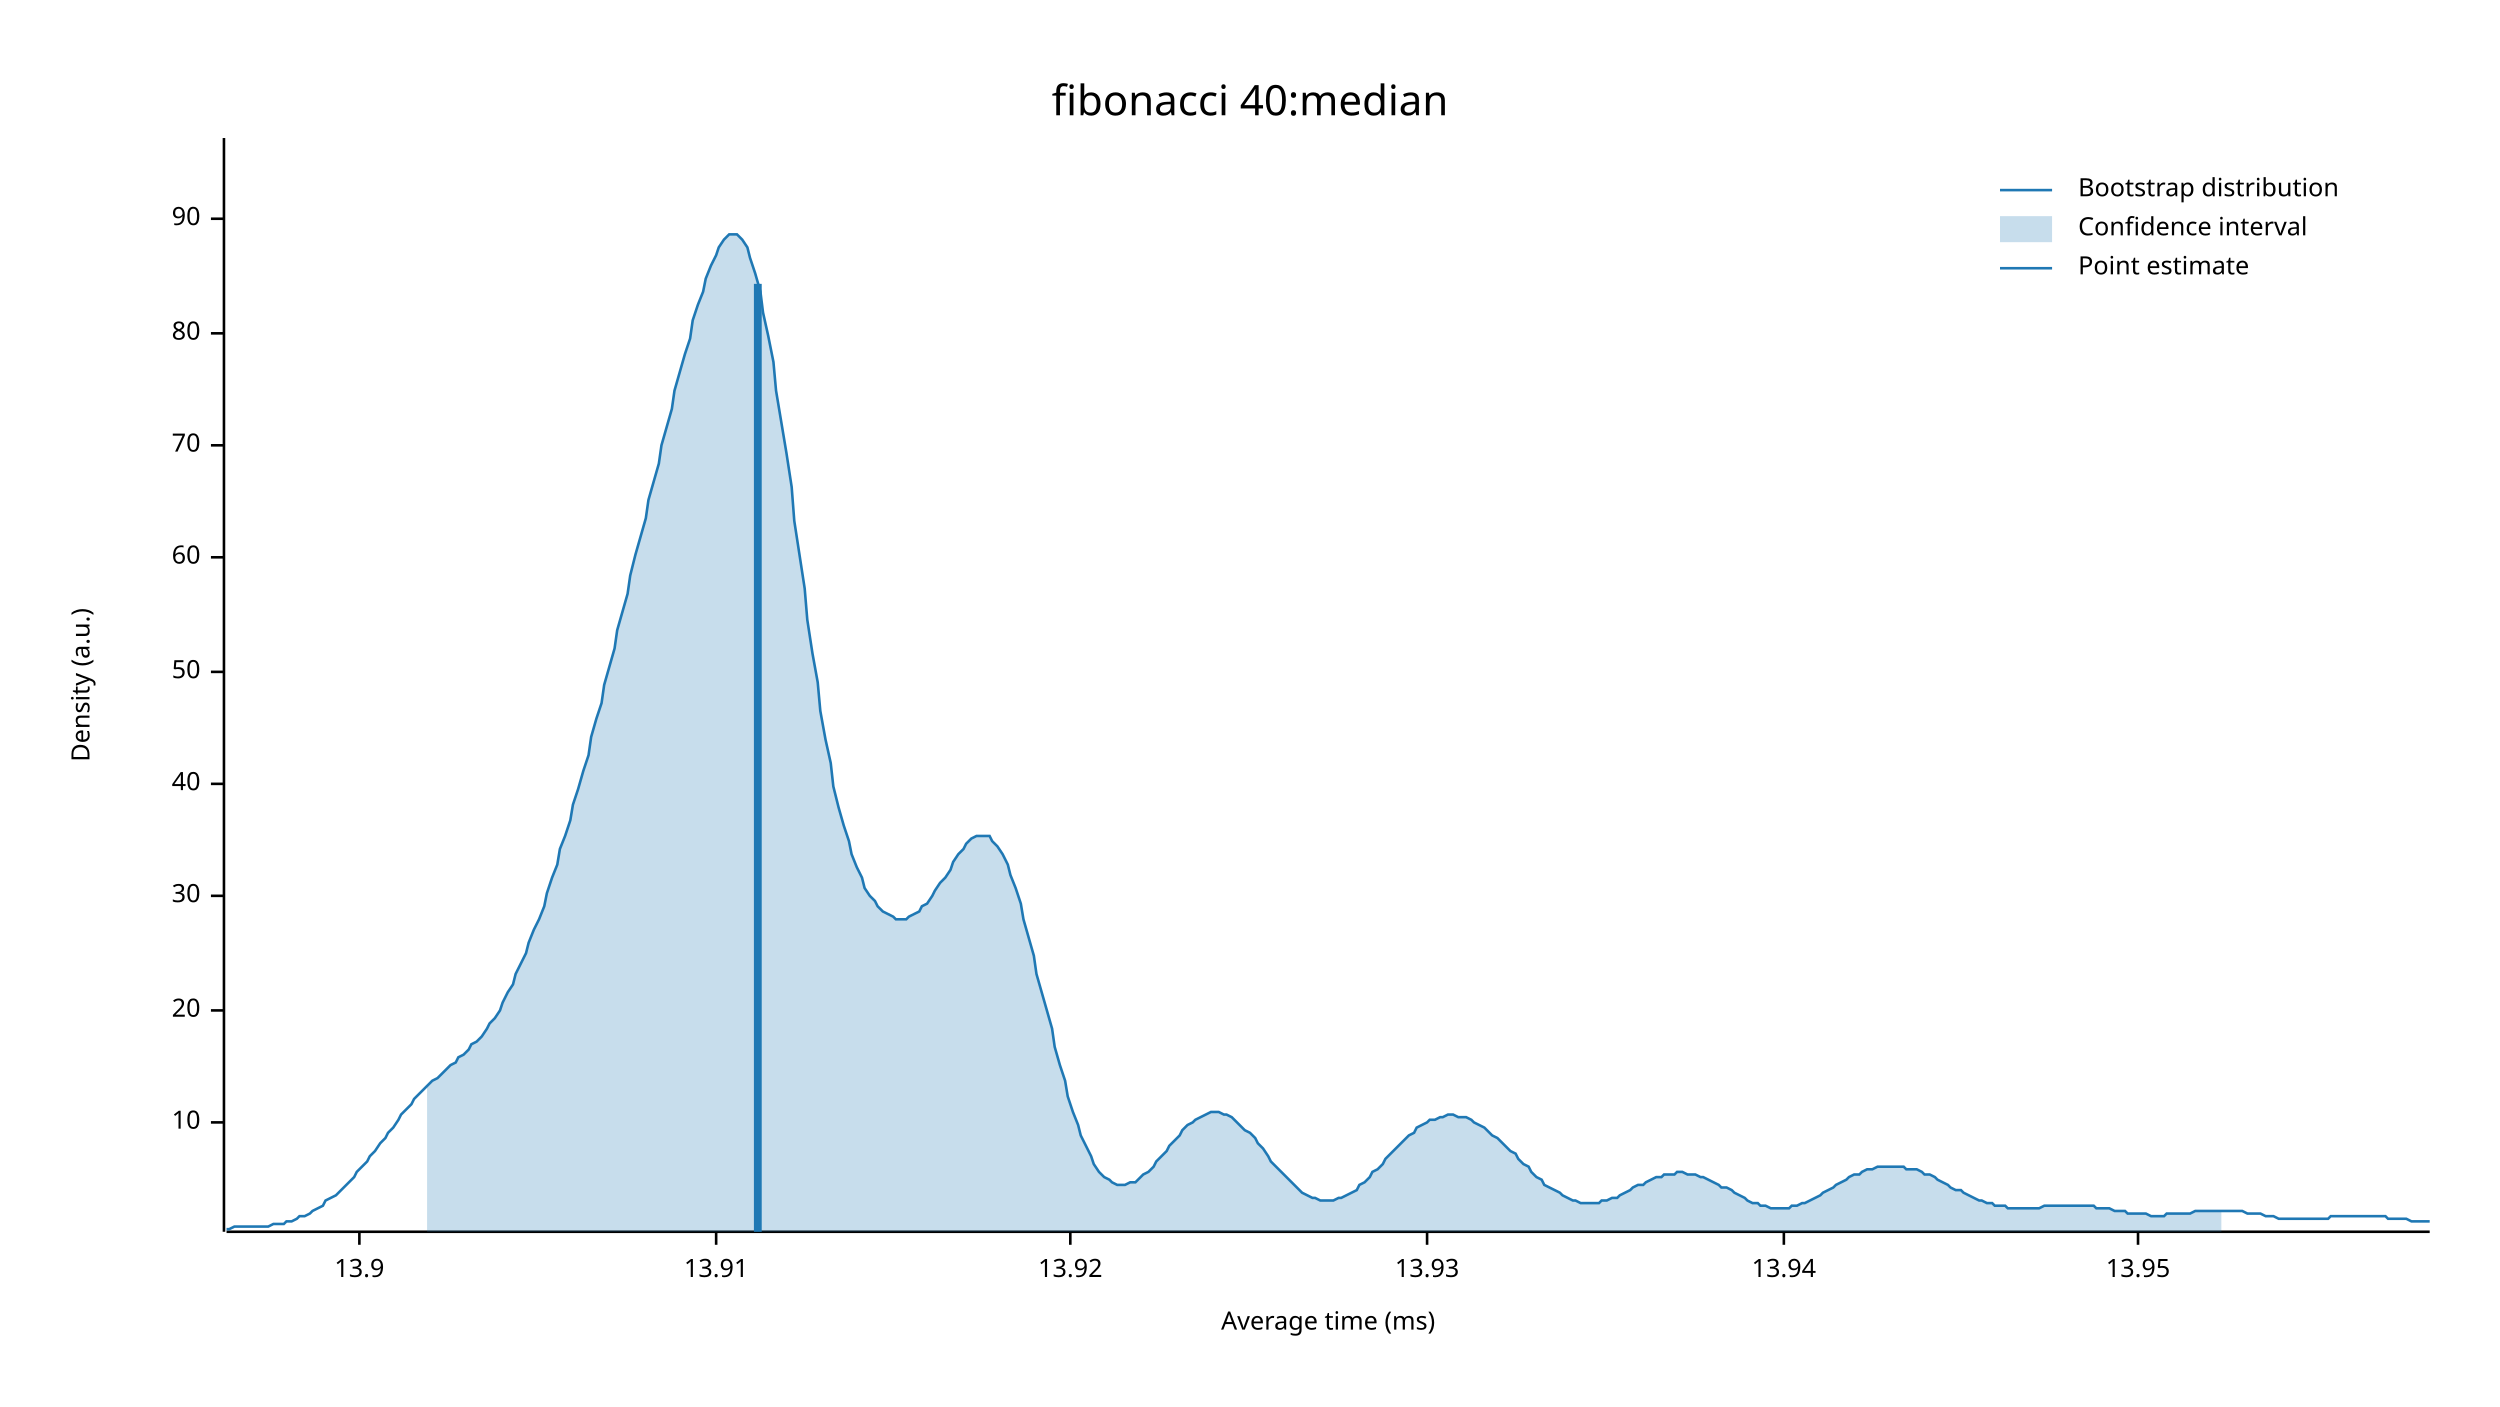
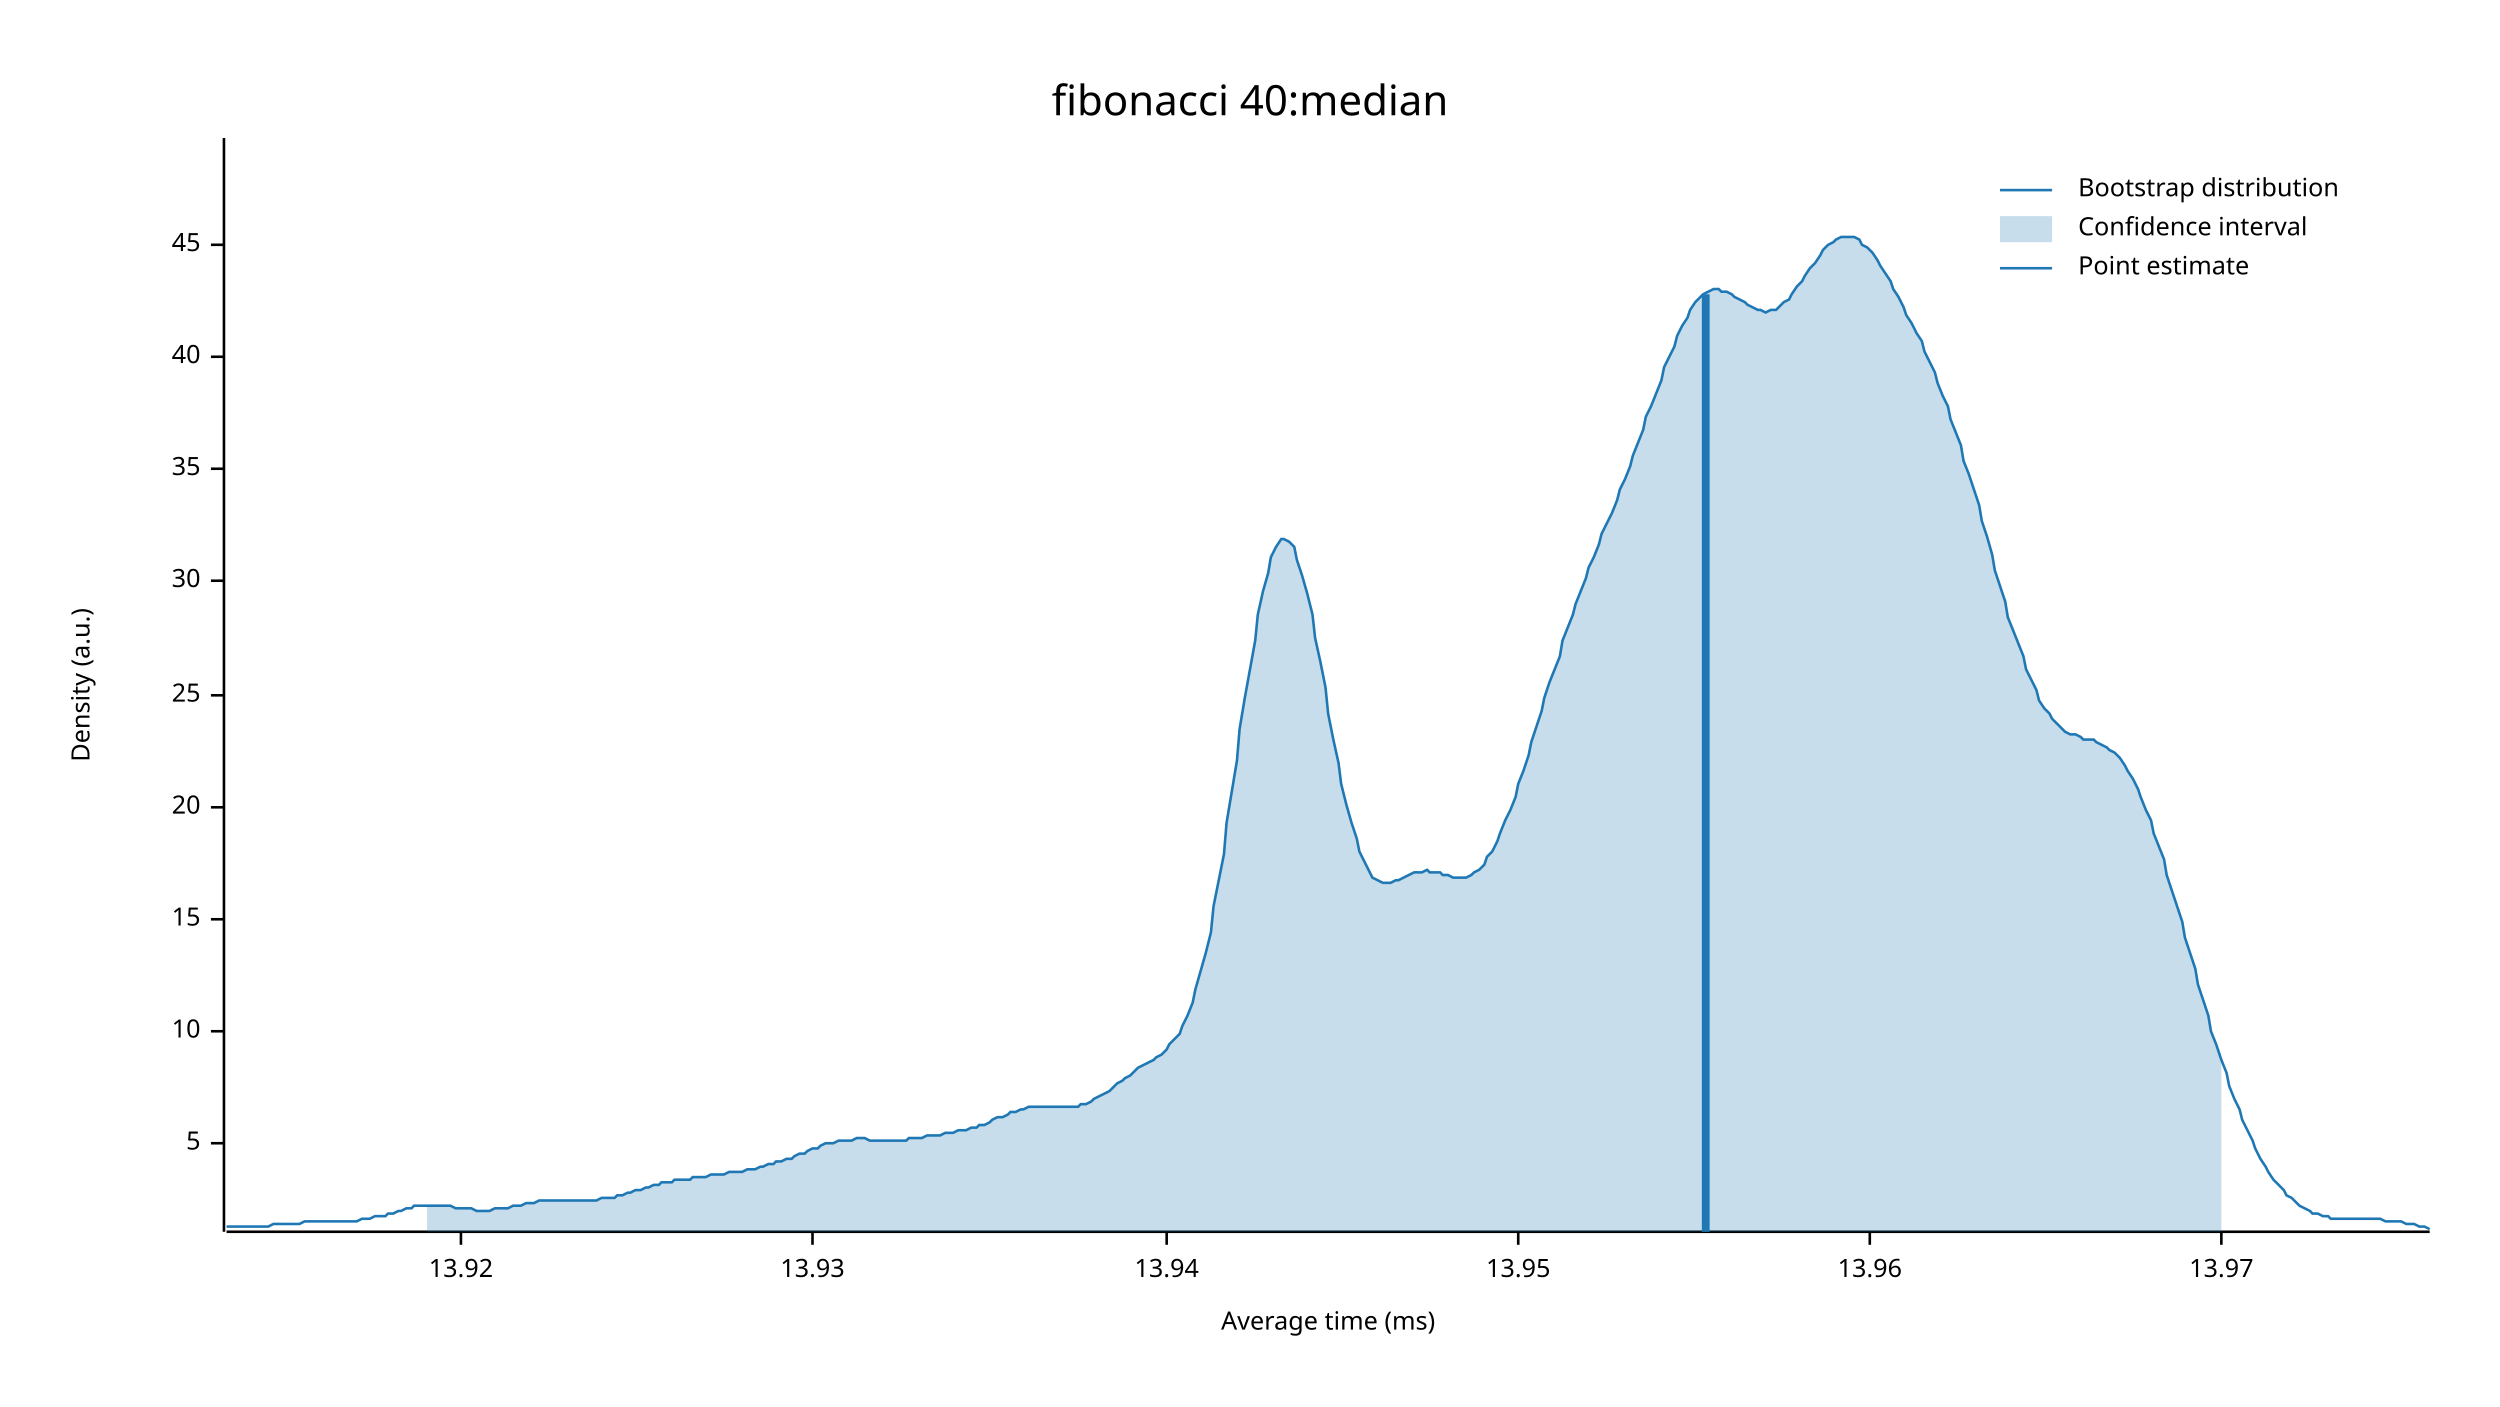
<svg xmlns="http://www.w3.org/2000/svg" width="960" height="540">
  <text x="480" y="32" dy="0.76em" text-anchor="middle" font-family="sans-serif" font-size="16.129" opacity="1" fill="#000000">
fibonacci 40:median
</text>
  <text x="27" y="263" dy="0.76em" text-anchor="middle" font-family="sans-serif" font-size="9.677" opacity="1" fill="#000000" transform="rotate(270, 27, 263)">
Density (a.u.)
</text>
  <text x="510" y="513" dy="-0.5ex" text-anchor="middle" font-family="sans-serif" font-size="9.677" opacity="1" fill="#000000">
Average time (ms)
</text>
  <polyline fill="none" opacity="1" stroke="#000000" stroke-width="1" points="86,53 86,473 " />
-   <text x="77" y="431" dy="0.5ex" text-anchor="end" font-family="sans-serif" font-size="9.677" opacity="1" fill="#000000">
+   <text x="77" y="439" dy="0.5ex" text-anchor="end" font-family="sans-serif" font-size="9.677" opacity="1" fill="#000000">
+ 5
+ </text>
+   <polyline fill="none" opacity="1" stroke="#000000" stroke-width="1" points="81,439 86,439 " />
+   <text x="77" y="396" dy="0.5ex" text-anchor="end" font-family="sans-serif" font-size="9.677" opacity="1" fill="#000000">
10
</text>
-   <polyline fill="none" opacity="1" stroke="#000000" stroke-width="1" points="81,431 86,431 " />
-   <text x="77" y="388" dy="0.5ex" text-anchor="end" font-family="sans-serif" font-size="9.677" opacity="1" fill="#000000">
+   <polyline fill="none" opacity="1" stroke="#000000" stroke-width="1" points="81,396 86,396 " />
+   <text x="77" y="353" dy="0.5ex" text-anchor="end" font-family="sans-serif" font-size="9.677" opacity="1" fill="#000000">
+ 15
+ </text>
+   <polyline fill="none" opacity="1" stroke="#000000" stroke-width="1" points="81,353 86,353 " />
+   <text x="77" y="310" dy="0.5ex" text-anchor="end" font-family="sans-serif" font-size="9.677" opacity="1" fill="#000000">
20
</text>
-   <polyline fill="none" opacity="1" stroke="#000000" stroke-width="1" points="81,388 86,388 " />
-   <text x="77" y="344" dy="0.5ex" text-anchor="end" font-family="sans-serif" font-size="9.677" opacity="1" fill="#000000">
+   <polyline fill="none" opacity="1" stroke="#000000" stroke-width="1" points="81,310 86,310 " />
+   <text x="77" y="267" dy="0.5ex" text-anchor="end" font-family="sans-serif" font-size="9.677" opacity="1" fill="#000000">
+ 25
+ </text>
+   <polyline fill="none" opacity="1" stroke="#000000" stroke-width="1" points="81,267 86,267 " />
+   <text x="77" y="223" dy="0.5ex" text-anchor="end" font-family="sans-serif" font-size="9.677" opacity="1" fill="#000000">
30
</text>
-   <polyline fill="none" opacity="1" stroke="#000000" stroke-width="1" points="81,344 86,344 " />
-   <text x="77" y="301" dy="0.5ex" text-anchor="end" font-family="sans-serif" font-size="9.677" opacity="1" fill="#000000">
+   <polyline fill="none" opacity="1" stroke="#000000" stroke-width="1" points="81,223 86,223 " />
+   <text x="77" y="180" dy="0.5ex" text-anchor="end" font-family="sans-serif" font-size="9.677" opacity="1" fill="#000000">
+ 35
+ </text>
+   <polyline fill="none" opacity="1" stroke="#000000" stroke-width="1" points="81,180 86,180 " />
+   <text x="77" y="137" dy="0.5ex" text-anchor="end" font-family="sans-serif" font-size="9.677" opacity="1" fill="#000000">
40
</text>
-   <polyline fill="none" opacity="1" stroke="#000000" stroke-width="1" points="81,301 86,301 " />
-   <text x="77" y="258" dy="0.5ex" text-anchor="end" font-family="sans-serif" font-size="9.677" opacity="1" fill="#000000">
- 50
+   <polyline fill="none" opacity="1" stroke="#000000" stroke-width="1" points="81,137 86,137 " />
+   <text x="77" y="94" dy="0.5ex" text-anchor="end" font-family="sans-serif" font-size="9.677" opacity="1" fill="#000000">
+ 45
</text>
-   <polyline fill="none" opacity="1" stroke="#000000" stroke-width="1" points="81,258 86,258 " />
-   <text x="77" y="214" dy="0.5ex" text-anchor="end" font-family="sans-serif" font-size="9.677" opacity="1" fill="#000000">
- 60
- </text>
-   <polyline fill="none" opacity="1" stroke="#000000" stroke-width="1" points="81,214 86,214 " />
-   <text x="77" y="171" dy="0.5ex" text-anchor="end" font-family="sans-serif" font-size="9.677" opacity="1" fill="#000000">
- 70
- </text>
-   <polyline fill="none" opacity="1" stroke="#000000" stroke-width="1" points="81,171 86,171 " />
-   <text x="77" y="128" dy="0.5ex" text-anchor="end" font-family="sans-serif" font-size="9.677" opacity="1" fill="#000000">
- 80
- </text>
-   <polyline fill="none" opacity="1" stroke="#000000" stroke-width="1" points="81,128 86,128 " />
-   <text x="77" y="84" dy="0.5ex" text-anchor="end" font-family="sans-serif" font-size="9.677" opacity="1" fill="#000000">
- 90
- </text>
-   <polyline fill="none" opacity="1" stroke="#000000" stroke-width="1" points="81,84 86,84 " />
+   <polyline fill="none" opacity="1" stroke="#000000" stroke-width="1" points="81,94 86,94 " />
  <polyline fill="none" opacity="1" stroke="#000000" stroke-width="1" points="87,473 933,473 " />
-   <text x="138" y="483" dy="0.76em" text-anchor="middle" font-family="sans-serif" font-size="9.677" opacity="1" fill="#000000">
- 13.9
- </text>
-   <polyline fill="none" opacity="1" stroke="#000000" stroke-width="1" points="138,473 138,478 " />
-   <text x="275" y="483" dy="0.76em" text-anchor="middle" font-family="sans-serif" font-size="9.677" opacity="1" fill="#000000">
- 13.91
- </text>
-   <polyline fill="none" opacity="1" stroke="#000000" stroke-width="1" points="275,473 275,478 " />
-   <text x="411" y="483" dy="0.76em" text-anchor="middle" font-family="sans-serif" font-size="9.677" opacity="1" fill="#000000">
+   <text x="177" y="483" dy="0.76em" text-anchor="middle" font-family="sans-serif" font-size="9.677" opacity="1" fill="#000000">
13.92
</text>
-   <polyline fill="none" opacity="1" stroke="#000000" stroke-width="1" points="411,473 411,478 " />
-   <text x="548" y="483" dy="0.76em" text-anchor="middle" font-family="sans-serif" font-size="9.677" opacity="1" fill="#000000">
+   <polyline fill="none" opacity="1" stroke="#000000" stroke-width="1" points="177,473 177,478 " />
+   <text x="312" y="483" dy="0.76em" text-anchor="middle" font-family="sans-serif" font-size="9.677" opacity="1" fill="#000000">
13.93
</text>
-   <polyline fill="none" opacity="1" stroke="#000000" stroke-width="1" points="548,473 548,478 " />
-   <text x="685" y="483" dy="0.76em" text-anchor="middle" font-family="sans-serif" font-size="9.677" opacity="1" fill="#000000">
+   <polyline fill="none" opacity="1" stroke="#000000" stroke-width="1" points="312,473 312,478 " />
+   <text x="448" y="483" dy="0.76em" text-anchor="middle" font-family="sans-serif" font-size="9.677" opacity="1" fill="#000000">
13.94
</text>
-   <polyline fill="none" opacity="1" stroke="#000000" stroke-width="1" points="685,473 685,478 " />
-   <text x="821" y="483" dy="0.76em" text-anchor="middle" font-family="sans-serif" font-size="9.677" opacity="1" fill="#000000">
+   <polyline fill="none" opacity="1" stroke="#000000" stroke-width="1" points="448,473 448,478 " />
+   <text x="583" y="483" dy="0.76em" text-anchor="middle" font-family="sans-serif" font-size="9.677" opacity="1" fill="#000000">
13.95
</text>
-   <polyline fill="none" opacity="1" stroke="#000000" stroke-width="1" points="821,473 821,478 " />
-   <polyline fill="none" opacity="1" stroke="#1F78B4" stroke-width="1" points="87,472 88,472 90,471 92,471 93,471 95,471 97,471 98,471 100,471 102,471 103,471 105,470 107,470 109,470 110,469 112,469 114,468 115,467 117,467 119,466 120,465 122,464 124,463 125,461 127,460 129,459 131,457 132,456 134,454 136,452 137,450 139,448 141,446 142,444 144,442 146,439 148,437 149,435 151,433 153,430 154,428 156,426 158,424 159,422 161,420 163,418 164,417 166,415 168,414 170,412 171,411 173,409 175,408 176,406 178,405 180,403 181,401 183,400 185,398 187,395 188,393 190,391 192,388 193,385 195,381 197,378 198,374 200,370 202,366 203,362 205,357 207,353 209,348 210,343 212,337 214,332 215,326 217,321 219,315 220,309 222,303 224,296 226,290 227,283 229,276 231,270 232,263 234,256 236,249 237,242 239,235 241,228 242,221 244,213 246,206 248,199 249,192 251,185 253,178 254,171 256,164 258,157 259,150 261,143 263,136 265,130 266,123 268,117 270,112 271,107 273,102 275,98 276,95 278,92 280,90 281,90 283,90 285,92 287,95 288,99 290,105 292,112 293,120 295,129 297,139 298,150 300,162 302,174 304,187 305,200 307,213 309,226 310,238 312,251 314,262 315,273 317,284 319,293 320,302 322,310 324,317 326,323 327,328 329,333 331,337 332,341 334,344 336,346 337,348 339,350 341,351 343,352 344,353 346,353 348,353 349,352 351,351 353,350 354,348 356,347 358,344 359,342 361,339 363,337 365,334 366,331 368,328 370,326 371,324 373,322 375,321 376,321 378,321 380,321 381,323 383,325 385,328 387,332 388,336 390,341 392,347 393,353 395,360 397,367 398,374 400,381 402,388 404,395 405,402 407,409 409,415 410,421 412,427 414,432 415,436 417,440 419,444 420,447 422,450 424,452 426,453 427,454 429,455 431,455 432,455 434,454 436,454 437,453 439,451 441,450 443,448 444,446 446,444 448,442 449,440 451,438 453,436 454,434 456,432 458,431 459,430 461,429 463,428 465,427 466,427 468,427 470,428 471,428 473,429 475,431 476,432 478,434 480,435 482,437 483,439 485,441 487,444 488,446 490,448 492,450 493,451 495,453 497,455 498,456 500,458 502,459 504,460 505,460 507,461 509,461 510,461 512,461 514,460 515,460 517,459 519,458 521,457 522,455 524,454 526,452 527,450 529,449 531,447 532,445 534,443 536,441 537,440 539,438 541,436 543,435 544,433 546,432 548,431 549,430 551,430 553,429 554,429 556,428 558,428 560,429 561,429 563,429 565,430 566,431 568,432 570,433 571,434 573,436 575,437 576,438 578,440 580,442 582,443 583,445 585,447 587,448 588,450 590,452 592,453 593,455 595,456 597,457 599,458 600,459 602,460 604,461 605,461 607,462 609,462 610,462 612,462 614,462 615,461 617,461 619,460 621,460 622,459 624,458 626,457 627,456 629,455 631,455 632,454 634,453 636,452 638,452 639,451 641,451 643,451 644,450 646,450 648,451 649,451 651,451 653,452 654,452 656,453 658,454 660,455 661,456 663,456 665,457 666,458 668,459 670,460 671,461 673,462 675,462 676,463 678,463 680,464 682,464 683,464 685,464 687,464 688,463 690,463 692,462 693,462 695,461 697,460 699,459 700,458 702,457 704,456 705,455 707,454 709,453 710,452 712,451 714,451 715,450 717,449 719,449 721,448 722,448 724,448 726,448 727,448 729,448 731,448 732,449 734,449 736,449 738,450 739,451 741,451 743,452 744,453 746,454 748,455 749,456 751,457 753,457 754,458 756,459 758,460 760,461 761,461 763,462 765,462 766,463 768,463 770,463 771,464 773,464 775,464 777,464 778,464 780,464 782,464 783,464 785,463 787,463 788,463 790,463 792,463 793,463 795,463 797,463 799,463 800,463 802,463 804,463 805,464 807,464 809,464 810,464 812,465 814,465 816,465 817,466 819,466 821,466 822,466 824,466 826,467 827,467 829,467 831,467 832,466 834,466 836,466 838,466 839,466 841,466 843,465 844,465 846,465 848,465 849,465 851,465 853,465 855,465 856,465 858,465 860,465 861,465 863,466 865,466 866,466 868,466 870,467 871,467 873,467 875,468 877,468 878,468 880,468 882,468 883,468 885,468 887,468 888,468 890,468 892,468 894,468 895,467 897,467 899,467 900,467 902,467 904,467 905,467 907,467 909,467 910,467 912,467 914,467 916,467 917,468 919,468 921,468 922,468 924,468 926,469 927,469 929,469 931,469 933,469 " />
-   <polygon opacity="0.25" fill="#1F78B4" points="164,417 166,415 168,414 170,412 171,411 173,409 175,408 176,406 178,405 180,403 181,401 183,400 185,398 187,395 188,393 190,391 192,388 193,385 195,381 197,378 198,374 200,370 202,366 203,362 205,357 207,353 209,348 210,343 212,337 214,332 215,326 217,321 219,315 220,309 222,303 224,296 226,290 227,283 229,276 231,270 232,263 234,256 236,249 237,242 239,235 241,228 242,221 244,213 246,206 248,199 249,192 251,185 253,178 254,171 256,164 258,157 259,150 261,143 263,136 265,130 266,123 268,117 270,112 271,107 273,102 275,98 276,95 278,92 280,90 281,90 283,90 285,92 287,95 288,99 290,105 292,112 293,120 295,129 297,139 298,150 300,162 302,174 304,187 305,200 307,213 309,226 310,238 312,251 314,262 315,273 317,284 319,293 320,302 322,310 324,317 326,323 327,328 329,333 331,337 332,341 334,344 336,346 337,348 339,350 341,351 343,352 344,353 346,353 348,353 349,352 351,351 353,350 354,348 356,347 358,344 359,342 361,339 363,337 365,334 366,331 368,328 370,326 371,324 373,322 375,321 376,321 378,321 380,321 381,323 383,325 385,328 387,332 388,336 390,341 392,347 393,353 395,360 397,367 398,374 400,381 402,388 404,395 405,402 407,409 409,415 410,421 412,427 414,432 415,436 417,440 419,444 420,447 422,450 424,452 426,453 427,454 429,455 431,455 432,455 434,454 436,454 437,453 439,451 441,450 443,448 444,446 446,444 448,442 449,440 451,438 453,436 454,434 456,432 458,431 459,430 461,429 463,428 465,427 466,427 468,427 470,428 471,428 473,429 475,431 476,432 478,434 480,435 482,437 483,439 485,441 487,444 488,446 490,448 492,450 493,451 495,453 497,455 498,456 500,458 502,459 504,460 505,460 507,461 509,461 510,461 512,461 514,460 515,460 517,459 519,458 521,457 522,455 524,454 526,452 527,450 529,449 531,447 532,445 534,443 536,441 537,440 539,438 541,436 543,435 544,433 546,432 548,431 549,430 551,430 553,429 554,429 556,428 558,428 560,429 561,429 563,429 565,430 566,431 568,432 570,433 571,434 573,436 575,437 576,438 578,440 580,442 582,443 583,445 585,447 587,448 588,450 590,452 592,453 593,455 595,456 597,457 599,458 600,459 602,460 604,461 605,461 607,462 609,462 610,462 612,462 614,462 615,461 617,461 619,460 621,460 622,459 624,458 626,457 627,456 629,455 631,455 632,454 634,453 636,452 638,452 639,451 641,451 643,451 644,450 646,450 648,451 649,451 651,451 653,452 654,452 656,453 658,454 660,455 661,456 663,456 665,457 666,458 668,459 670,460 671,461 673,462 675,462 676,463 678,463 680,464 682,464 683,464 685,464 687,464 688,463 690,463 692,462 693,462 695,461 697,460 699,459 700,458 702,457 704,456 705,455 707,454 709,453 710,452 712,451 714,451 715,450 717,449 719,449 721,448 722,448 724,448 726,448 727,448 729,448 731,448 732,449 734,449 736,449 738,450 739,451 741,451 743,452 744,453 746,454 748,455 749,456 751,457 753,457 754,458 756,459 758,460 760,461 761,461 763,462 765,462 766,463 768,463 770,463 771,464 773,464 775,464 777,464 778,464 780,464 782,464 783,464 785,463 787,463 788,463 790,463 792,463 793,463 795,463 797,463 799,463 800,463 802,463 804,463 805,464 807,464 809,464 810,464 812,465 814,465 816,465 817,466 819,466 821,466 822,466 824,466 826,467 827,467 829,467 831,467 832,466 834,466 836,466 838,466 839,466 841,466 843,465 844,465 846,465 848,465 849,465 851,465 853,465 853,473 164,473 " />
-   <polyline fill="none" opacity="1" stroke="#1F78B4" stroke-width="3" points="291,473 291,109 " />
+   <polyline fill="none" opacity="1" stroke="#000000" stroke-width="1" points="583,473 583,478 " />
+   <text x="718" y="483" dy="0.76em" text-anchor="middle" font-family="sans-serif" font-size="9.677" opacity="1" fill="#000000">
+ 13.96
+ </text>
+   <polyline fill="none" opacity="1" stroke="#000000" stroke-width="1" points="718,473 718,478 " />
+   <text x="853" y="483" dy="0.76em" text-anchor="middle" font-family="sans-serif" font-size="9.677" opacity="1" fill="#000000">
+ 13.97
+ </text>
+   <polyline fill="none" opacity="1" stroke="#000000" stroke-width="1" points="853,473 853,478 " />
+   <polyline fill="none" opacity="1" stroke="#1F78B4" stroke-width="1" points="87,471 88,471 90,471 92,471 93,471 95,471 97,471 98,471 100,471 102,471 103,471 105,470 107,470 109,470 110,470 112,470 114,470 115,470 117,469 119,469 120,469 122,469 124,469 125,469 127,469 129,469 131,469 132,469 134,469 136,469 137,469 139,468 141,468 142,468 144,467 146,467 148,467 149,466 151,466 153,465 154,465 156,464 158,464 159,463 161,463 163,463 164,463 166,463 168,463 170,463 171,463 173,463 175,464 176,464 178,464 180,464 181,464 183,465 185,465 187,465 188,465 190,464 192,464 193,464 195,464 197,463 198,463 200,463 202,462 203,462 205,462 207,461 209,461 210,461 212,461 214,461 215,461 217,461 219,461 220,461 222,461 224,461 226,461 227,461 229,461 231,460 232,460 234,460 236,460 237,459 239,459 241,458 242,458 244,457 246,457 248,456 249,456 251,455 253,455 254,454 256,454 258,454 259,453 261,453 263,453 265,453 266,452 268,452 270,452 271,452 273,451 275,451 276,451 278,451 280,450 281,450 283,450 285,450 287,449 288,449 290,449 292,448 293,448 295,447 297,447 298,446 300,446 302,445 304,445 305,444 307,443 309,443 310,442 312,441 314,441 315,440 317,439 319,439 320,439 322,438 324,438 326,438 327,438 329,437 331,437 332,437 334,438 336,438 337,438 339,438 341,438 343,438 344,438 346,438 348,438 349,437 351,437 353,437 354,437 356,436 358,436 359,436 361,436 363,435 365,435 366,435 368,434 370,434 371,434 373,433 375,433 376,432 378,432 380,431 381,430 383,429 385,429 387,428 388,427 390,427 392,426 393,426 395,425 397,425 398,425 400,425 402,425 404,425 405,425 407,425 409,425 410,425 412,425 414,425 415,424 417,424 419,423 420,422 422,421 424,420 426,419 427,418 429,416 431,415 432,414 434,413 436,411 437,410 439,409 441,408 443,407 444,406 446,405 448,403 449,401 451,399 453,397 454,394 456,390 458,385 459,380 461,373 463,366 465,358 466,348 468,338 470,328 471,316 473,304 475,292 476,280 478,268 480,257 482,246 483,236 485,227 487,220 488,214 490,210 492,207 493,207 495,208 497,210 498,215 500,221 502,228 504,236 505,245 507,254 509,264 510,274 512,284 514,293 515,301 517,309 519,316 521,322 522,327 524,331 526,335 527,337 529,338 531,339 532,339 534,339 536,338 537,338 539,337 541,336 543,335 544,335 546,335 548,334 549,335 551,335 553,335 554,336 556,336 558,337 560,337 561,337 563,337 565,336 566,335 568,334 570,332 571,329 573,327 575,323 576,320 578,315 580,311 582,306 583,301 585,296 587,290 588,285 590,279 592,273 593,268 595,262 597,257 599,252 600,246 602,241 604,236 605,232 607,227 609,222 610,218 612,214 614,209 615,205 617,201 619,197 621,192 622,188 624,184 626,179 627,175 629,170 631,165 632,160 634,156 636,151 638,146 639,141 641,137 643,133 644,129 646,125 648,122 649,119 651,116 653,114 654,113 656,112 658,111 660,111 661,112 663,112 665,113 666,114 668,115 670,116 671,117 673,118 675,119 676,119 678,120 680,119 682,119 683,118 685,116 687,115 688,113 690,110 692,108 693,106 695,103 697,101 699,98 700,96 702,94 704,93 705,92 707,91 709,91 710,91 712,91 714,92 715,94 717,95 719,97 721,100 722,102 724,105 726,108 727,111 729,114 731,118 732,121 734,124 736,128 738,131 739,135 741,139 743,143 744,147 746,152 748,156 749,161 751,166 753,171 754,177 756,182 758,188 760,194 761,200 763,206 765,213 766,219 768,225 770,231 771,237 773,242 775,247 777,252 778,257 780,261 782,265 783,269 785,272 787,274 788,276 790,278 792,280 793,281 795,282 797,282 799,283 800,284 802,284 804,284 805,285 807,286 809,287 810,288 812,289 814,291 816,294 817,296 819,299 821,303 822,306 824,311 826,315 827,320 829,325 831,330 832,336 834,342 836,348 838,354 839,360 841,366 843,372 844,378 846,384 848,390 849,396 851,401 853,407 855,412 856,417 858,422 860,426 861,430 863,434 865,438 866,441 868,445 870,448 871,450 873,453 875,455 877,457 878,459 880,460 882,462 883,463 885,464 887,465 888,466 890,466 892,467 894,467 895,468 897,468 899,468 900,468 902,468 904,468 905,468 907,468 909,468 910,468 912,468 914,468 916,469 917,469 919,469 921,469 922,469 924,470 926,470 927,470 929,471 931,471 933,472 " />
+   <polygon opacity="0.25" fill="#1F78B4" points="164,463 166,463 168,463 170,463 171,463 173,463 175,464 176,464 178,464 180,464 181,464 183,465 185,465 187,465 188,465 190,464 192,464 193,464 195,464 197,463 198,463 200,463 202,462 203,462 205,462 207,461 209,461 210,461 212,461 214,461 215,461 217,461 219,461 220,461 222,461 224,461 226,461 227,461 229,461 231,460 232,460 234,460 236,460 237,459 239,459 241,458 242,458 244,457 246,457 248,456 249,456 251,455 253,455 254,454 256,454 258,454 259,453 261,453 263,453 265,453 266,452 268,452 270,452 271,452 273,451 275,451 276,451 278,451 280,450 281,450 283,450 285,450 287,449 288,449 290,449 292,448 293,448 295,447 297,447 298,446 300,446 302,445 304,445 305,444 307,443 309,443 310,442 312,441 314,441 315,440 317,439 319,439 320,439 322,438 324,438 326,438 327,438 329,437 331,437 332,437 334,438 336,438 337,438 339,438 341,438 343,438 344,438 346,438 348,438 349,437 351,437 353,437 354,437 356,436 358,436 359,436 361,436 363,435 365,435 366,435 368,434 370,434 371,434 373,433 375,433 376,432 378,432 380,431 381,430 383,429 385,429 387,428 388,427 390,427 392,426 393,426 395,425 397,425 398,425 400,425 402,425 404,425 405,425 407,425 409,425 410,425 412,425 414,425 415,424 417,424 419,423 420,422 422,421 424,420 426,419 427,418 429,416 431,415 432,414 434,413 436,411 437,410 439,409 441,408 443,407 444,406 446,405 448,403 449,401 451,399 453,397 454,394 456,390 458,385 459,380 461,373 463,366 465,358 466,348 468,338 470,328 471,316 473,304 475,292 476,280 478,268 480,257 482,246 483,236 485,227 487,220 488,214 490,210 492,207 493,207 495,208 497,210 498,215 500,221 502,228 504,236 505,245 507,254 509,264 510,274 512,284 514,293 515,301 517,309 519,316 521,322 522,327 524,331 526,335 527,337 529,338 531,339 532,339 534,339 536,338 537,338 539,337 541,336 543,335 544,335 546,335 548,334 549,335 551,335 553,335 554,336 556,336 558,337 560,337 561,337 563,337 565,336 566,335 568,334 570,332 571,329 573,327 575,323 576,320 578,315 580,311 582,306 583,301 585,296 587,290 588,285 590,279 592,273 593,268 595,262 597,257 599,252 600,246 602,241 604,236 605,232 607,227 609,222 610,218 612,214 614,209 615,205 617,201 619,197 621,192 622,188 624,184 626,179 627,175 629,170 631,165 632,160 634,156 636,151 638,146 639,141 641,137 643,133 644,129 646,125 648,122 649,119 651,116 653,114 654,113 656,112 658,111 660,111 661,112 663,112 665,113 666,114 668,115 670,116 671,117 673,118 675,119 676,119 678,120 680,119 682,119 683,118 685,116 687,115 688,113 690,110 692,108 693,106 695,103 697,101 699,98 700,96 702,94 704,93 705,92 707,91 709,91 710,91 712,91 714,92 715,94 717,95 719,97 721,100 722,102 724,105 726,108 727,111 729,114 731,118 732,121 734,124 736,128 738,131 739,135 741,139 743,143 744,147 746,152 748,156 749,161 751,166 753,171 754,177 756,182 758,188 760,194 761,200 763,206 765,213 766,219 768,225 770,231 771,237 773,242 775,247 777,252 778,257 780,261 782,265 783,269 785,272 787,274 788,276 790,278 792,280 793,281 795,282 797,282 799,283 800,284 802,284 804,284 805,285 807,286 809,287 810,288 812,289 814,291 816,294 817,296 819,299 821,303 822,306 824,311 826,315 827,320 829,325 831,330 832,336 834,342 836,348 838,354 839,360 841,366 843,372 844,378 846,384 848,390 849,396 851,401 853,407 853,473 164,473 " />
+   <polyline fill="none" opacity="1" stroke="#1F78B4" stroke-width="3" points="655,473 655,113 " />
  <text x="798" y="68" dy="0.76em" text-anchor="start" font-family="sans-serif" font-size="9.677" opacity="1" fill="#000000">
Bootstrap distribution
</text>
  <text x="798" y="83" dy="0.76em" text-anchor="start" font-family="sans-serif" font-size="9.677" opacity="1" fill="#000000">
Confidence interval
</text>
  <text x="798" y="98" dy="0.76em" text-anchor="start" font-family="sans-serif" font-size="9.677" opacity="1" fill="#000000">
Point estimate
</text>
  <polyline fill="none" opacity="1" stroke="#1F78B4" stroke-width="1" points="768,73 788,73 " />
  <rect x="768" y="83" width="20" height="10" opacity="0.25" fill="#1F78B4" stroke="none" />
  <polyline fill="none" opacity="1" stroke="#1F78B4" stroke-width="1" points="768,103 788,103 " />
</svg>
